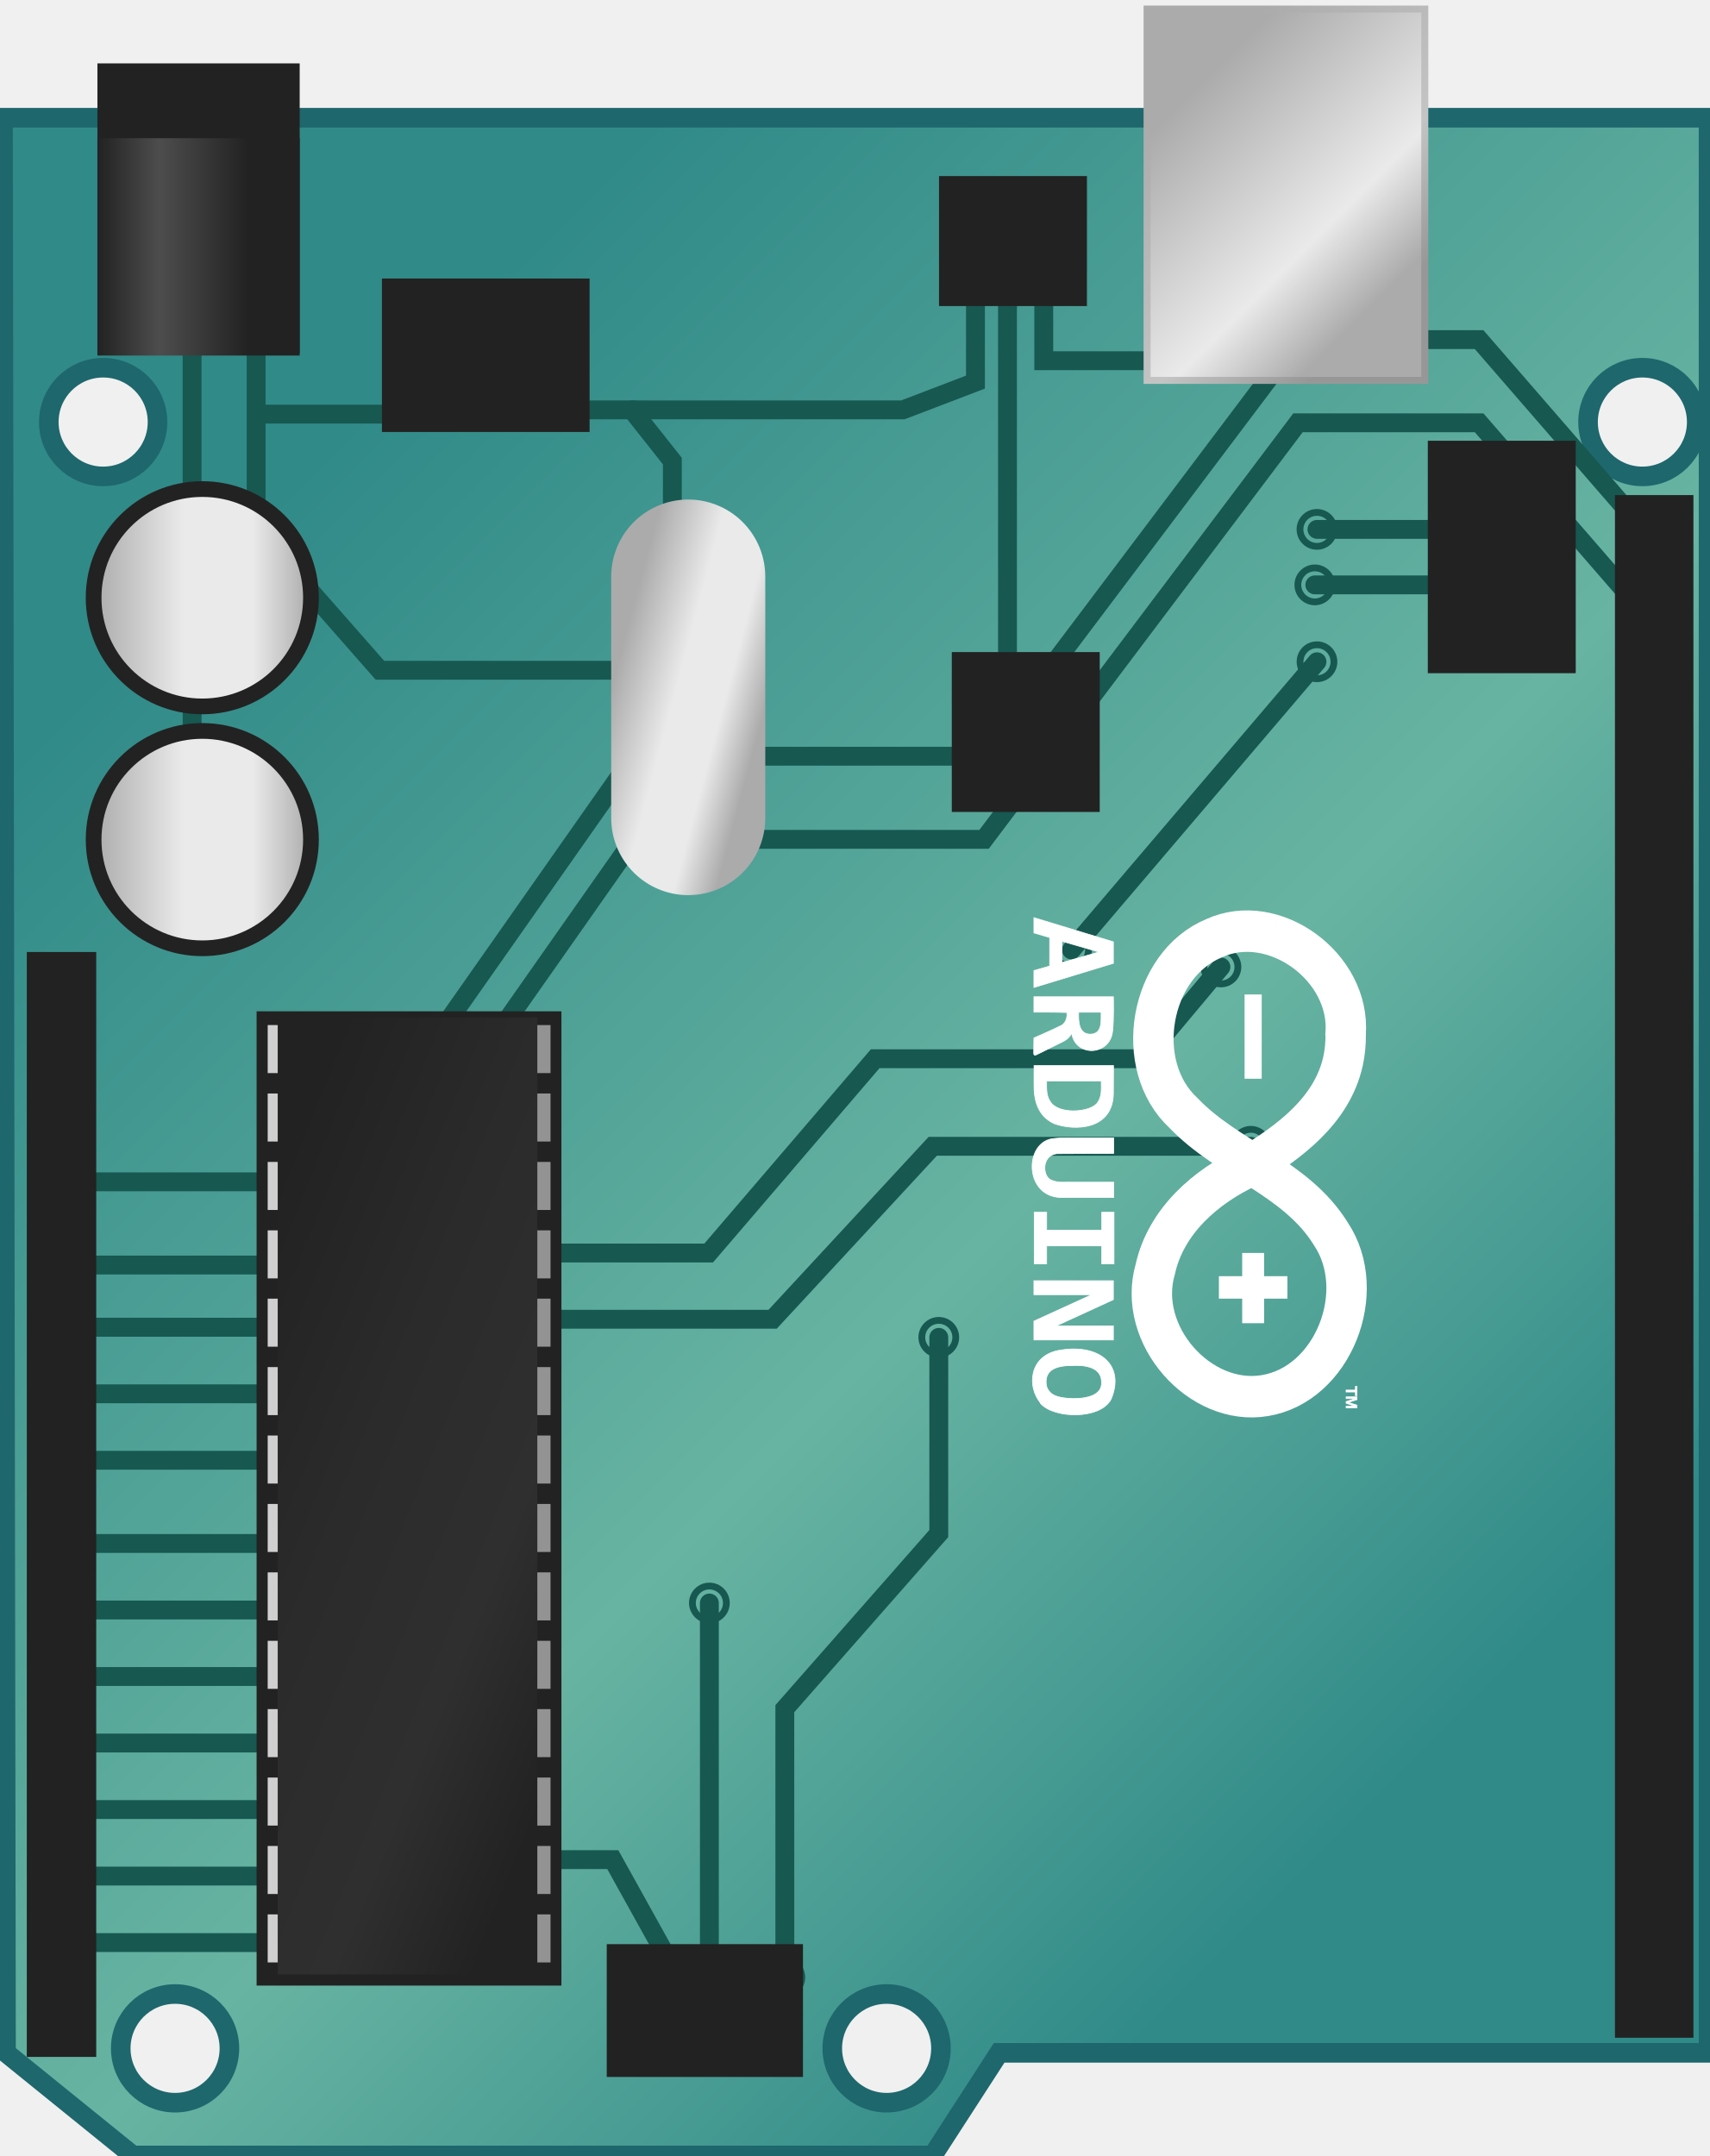
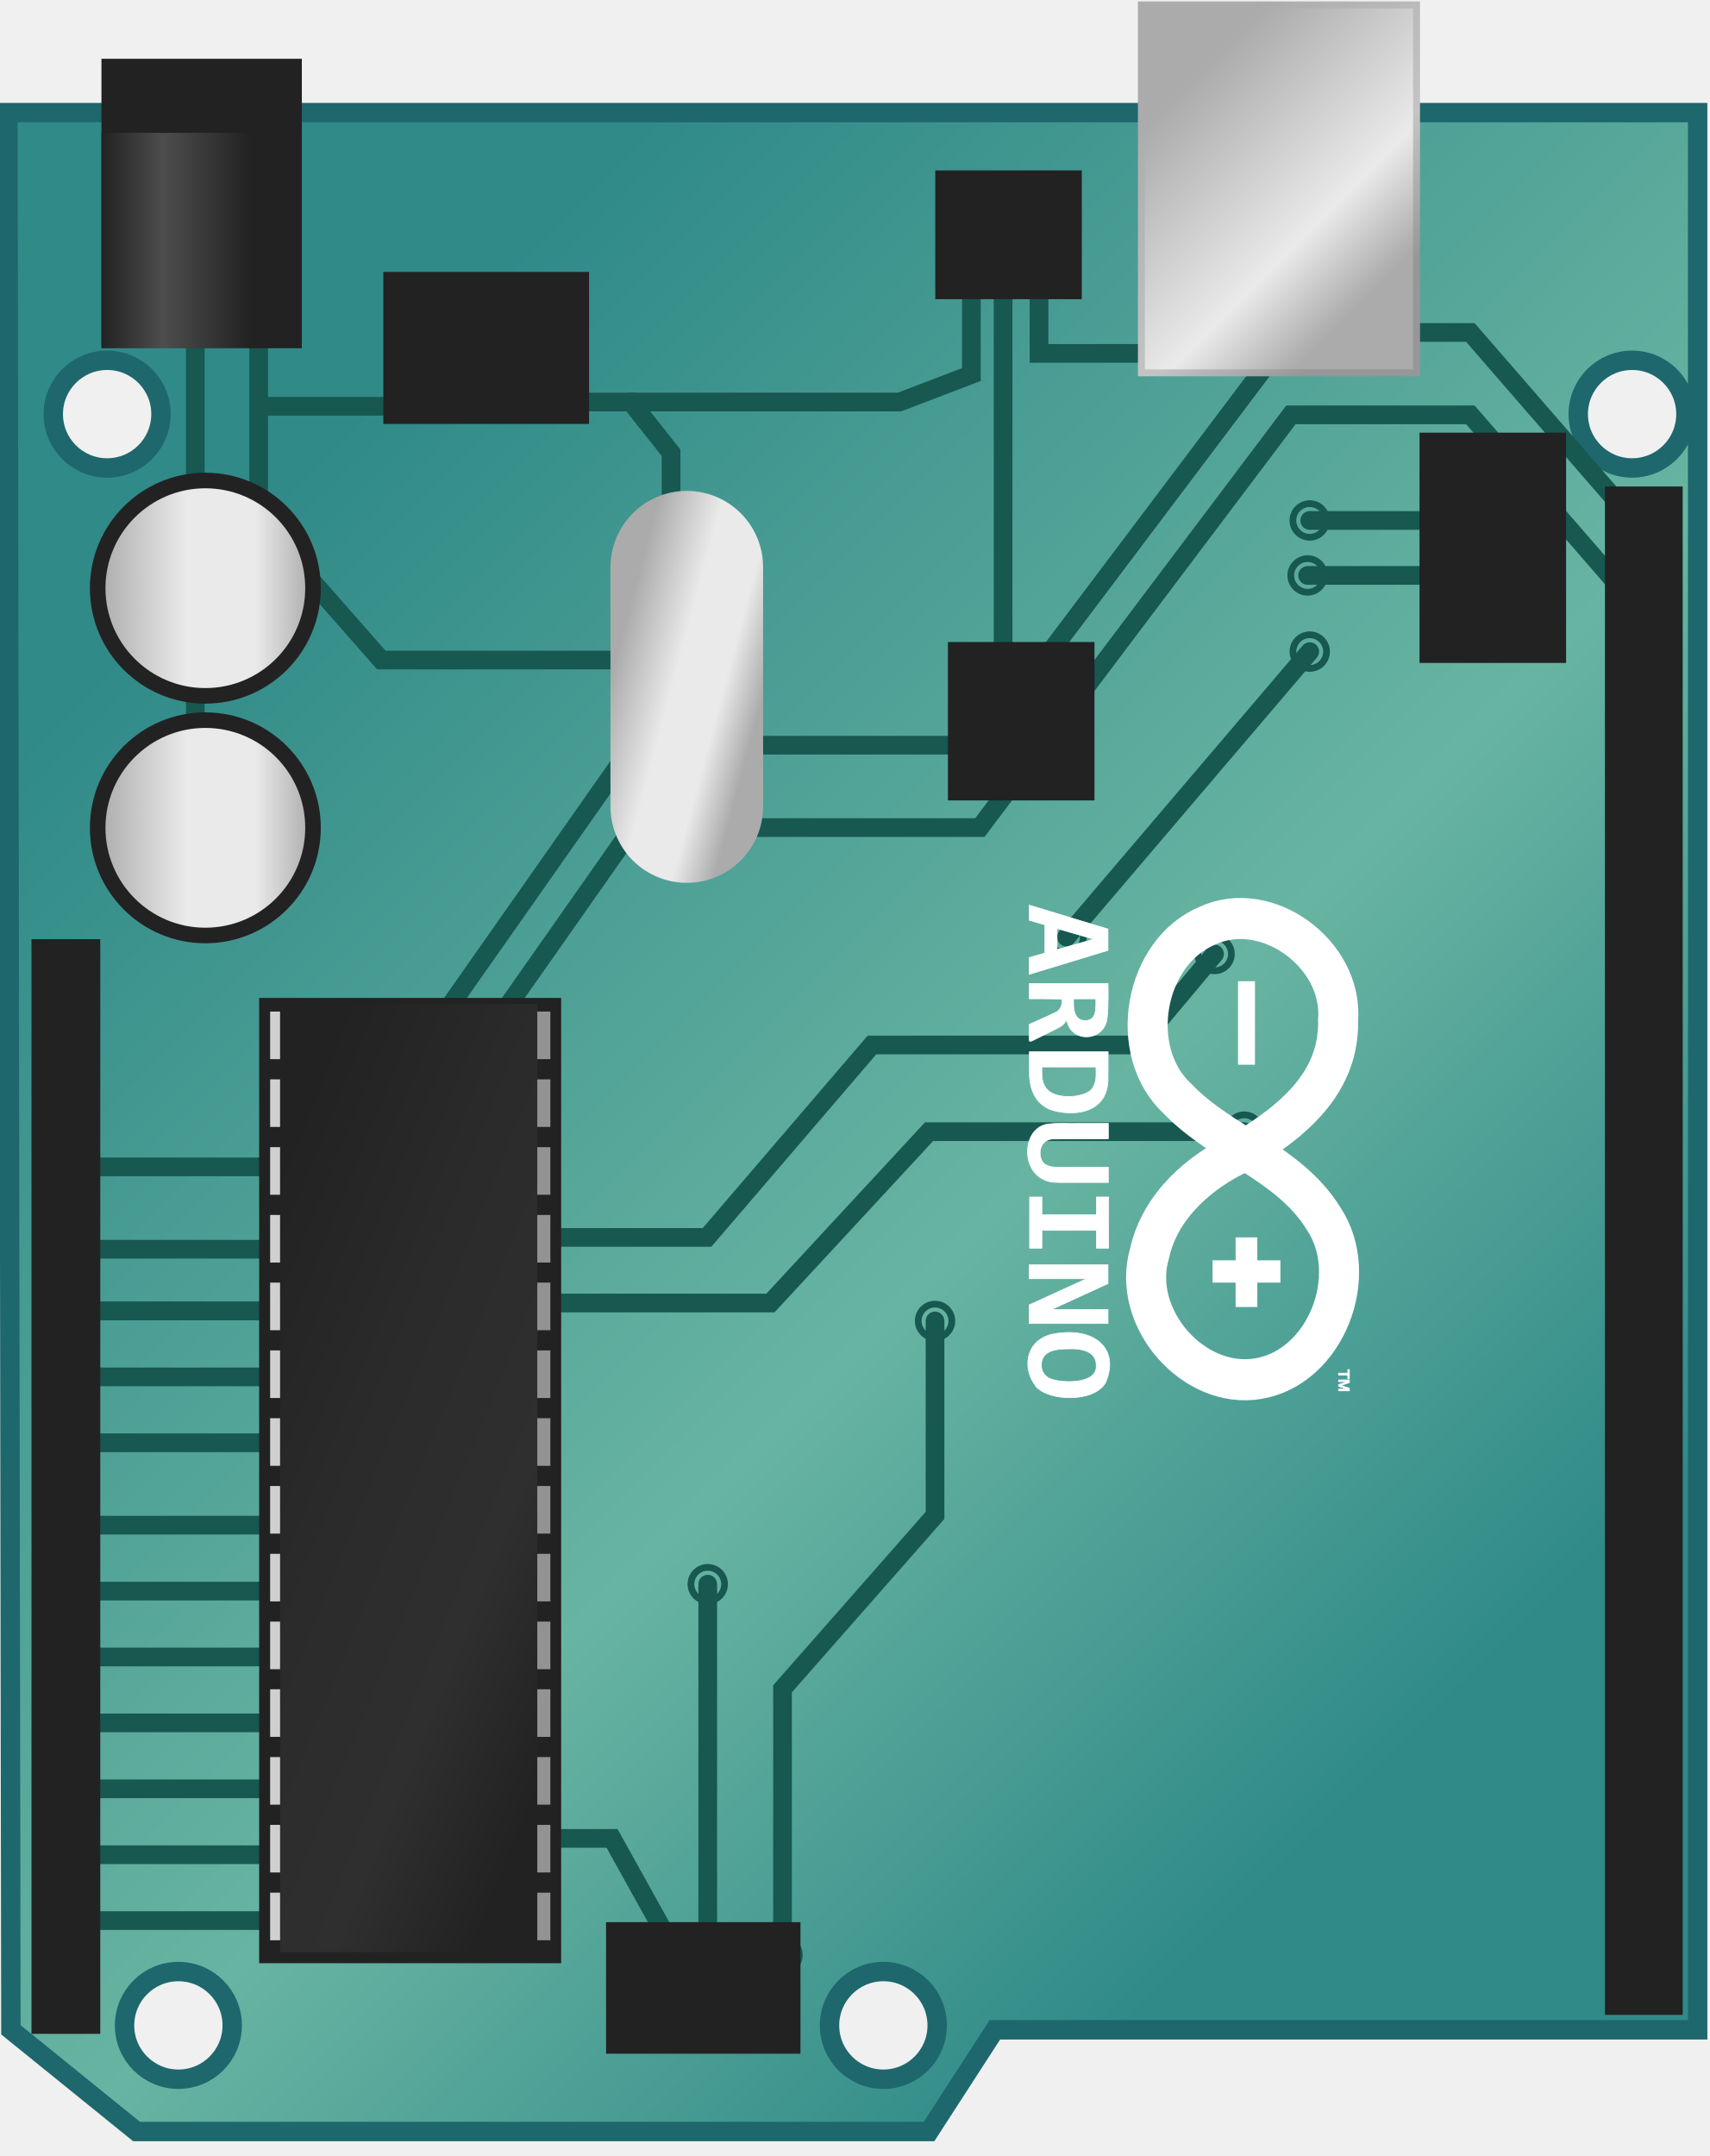
- <svg xmlns="http://www.w3.org/2000/svg" xmlns:xlink="http://www.w3.org/1999/xlink" width="54.4mm" height="68.6mm" viewBox="0 0 54.4 68.6" version="1.1" id="svg1" xml:space="preserve">
+ <svg xmlns="http://www.w3.org/2000/svg" xmlns:xlink="http://www.w3.org/1999/xlink" width="205.606" height="259.276" viewBox="0 0 205.606 259.276" version="1.1" id="svg1" xml:space="preserve">
  <defs id="defs1">
    <marker style="overflow:visible" id="ColoredDot" refX="0" refY="0" orient="auto" markerWidth="0.4" markerHeight="0.4" viewBox="0 0 1 1" preserveAspectRatio="xMidYMid">
      <path transform="scale(0.45)" style="fill:context-fill;fill-rule:evenodd;stroke:context-stroke;stroke-width:2" d="M 5,0 C 5,2.76 2.76,5 0,5 -2.76,5 -5,2.76 -5,0 c 0,-2.76 2.3,-5 5,-5 2.76,0 5,2.24 5,5 z" id="path20" />
    </marker>
    <linearGradient id="linearGradient106">
      <stop style="stop-color:#ababab;stop-opacity:1;" offset="0" id="stop104" />
      <stop style="stop-color:#eaeaea;stop-opacity:1;" offset="0.412" id="stop107" />
      <stop style="stop-color:#eaeaea;stop-opacity:1;" offset="0.732" id="stop105" />
      <stop style="stop-color:#ababab;stop-opacity:1;" offset="1" id="stop106" />
    </linearGradient>
    <linearGradient id="linearGradient96">
      <stop style="stop-color:#222222;stop-opacity:1;" offset="0" id="stop96" />
      <stop style="stop-color:#2b2b2b;stop-opacity:1;" offset="0.389" id="stop99" />
      <stop style="stop-color:#2f2f2f;stop-opacity:1;" offset="0.726" id="stop98" />
      <stop style="stop-color:#222222;stop-opacity:1;" offset="1" id="stop97" />
    </linearGradient>
    <linearGradient id="linearGradient32">
      <stop style="stop-color:#d1d1d1;stop-opacity:1;" offset="0" id="stop32" />
      <stop style="stop-color:#939393;stop-opacity:1;" offset="0.758" id="stop33" />
    </linearGradient>
    <linearGradient id="linearGradient27">
      <stop style="stop-color:#222222;stop-opacity:1;" offset="0" id="stop28" />
      <stop style="stop-color:#4d4d4d;stop-opacity:1;" offset="0.307" id="stop30" />
      <stop style="stop-color:#222222;stop-opacity:1;" offset="0.745" id="stop29" />
    </linearGradient>
    <linearGradient id="linearGradient25">
      <stop style="stop-color:#ababab;stop-opacity:1;" offset="0" id="stop25" />
      <stop style="stop-color:#c4c4c4;stop-opacity:1;" offset="0.649" id="stop27" />
      <stop style="stop-color:#979797;stop-opacity:1;" offset="1" id="stop26" />
    </linearGradient>
    <linearGradient id="linearGradient20">
      <stop style="stop-color:#ababab;stop-opacity:1;" offset="0" id="stop21" />
      <stop style="stop-color:#eaeaea;stop-opacity:1;" offset="0.686" id="stop23" />
      <stop style="stop-color:#ababab;stop-opacity:1;" offset="1" id="stop22" />
    </linearGradient>
    <linearGradient id="linearGradient18">
      <stop style="stop-color:#308a88;stop-opacity:1;" offset="0" id="stop18" />
      <stop style="stop-color:#68b4a2;stop-opacity:1;" offset="0.596" id="stop19" />
      <stop style="stop-color:#308a88;stop-opacity:1;" offset="0.988" id="stop20" />
    </linearGradient>
    <linearGradient xlink:href="#linearGradient18" id="linearGradient19" x1="7.823" y1="16.756" x2="46.639" y2="55.572" gradientUnits="userSpaceOnUse" />
    <linearGradient xlink:href="#linearGradient20" id="linearGradient22" x1="37.795" y1="3.071" x2="44.043" y2="9.32" gradientUnits="userSpaceOnUse" />
    <linearGradient xlink:href="#linearGradient25" id="linearGradient26" x1="37.575" y1="2.851" x2="44.264" y2="9.54" gradientUnits="userSpaceOnUse" />
    <linearGradient xlink:href="#linearGradient27" id="linearGradient29" x1="3.1" y1="7.855" x2="9.536" y2="7.855" gradientUnits="userSpaceOnUse" />
    <linearGradient xlink:href="#linearGradient32" id="linearGradient34" gradientUnits="userSpaceOnUse" gradientTransform="matrix(1.018445,0,0,0.2068241,-0.2555119,32.77408)" x1="8.645" y1="34.003" x2="17.482" y2="34.003" />
    <linearGradient xlink:href="#linearGradient32" id="linearGradient72" gradientUnits="userSpaceOnUse" gradientTransform="matrix(1.018445,0,0,0.2068241,-0.2555119,26.65595)" x1="8.645" y1="34.003" x2="17.482" y2="34.003" />
    <linearGradient xlink:href="#linearGradient32" id="linearGradient84" gradientUnits="userSpaceOnUse" gradientTransform="matrix(1.018445,0,0,0.2068241,-0.2555119,26.14611)" x1="8.645" y1="34.003" x2="17.482" y2="34.003" />
    <linearGradient xlink:href="#linearGradient32" id="linearGradient85" gradientUnits="userSpaceOnUse" gradientTransform="matrix(1.018445,0,0,0.2068241,-0.2555119,27.1658)" x1="8.645" y1="34.003" x2="17.482" y2="34.003" />
    <linearGradient xlink:href="#linearGradient32" id="linearGradient86" gradientUnits="userSpaceOnUse" gradientTransform="matrix(1.018445,0,0,0.2068241,-0.2555119,27.67564)" x1="8.645" y1="34.003" x2="17.482" y2="34.003" />
    <linearGradient xlink:href="#linearGradient32" id="linearGradient87" gradientUnits="userSpaceOnUse" gradientTransform="matrix(1.018445,0,0,0.2068241,-0.2555119,28.18549)" x1="8.645" y1="34.003" x2="17.482" y2="34.003" />
    <linearGradient xlink:href="#linearGradient32" id="linearGradient88" gradientUnits="userSpaceOnUse" gradientTransform="matrix(1.018445,0,0,0.2068241,-0.2555119,28.69533)" x1="8.645" y1="34.003" x2="17.482" y2="34.003" />
    <linearGradient xlink:href="#linearGradient32" id="linearGradient89" gradientUnits="userSpaceOnUse" gradientTransform="matrix(1.018445,0,0,0.2068241,-0.2555119,29.20517)" x1="8.645" y1="34.003" x2="17.482" y2="34.003" />
    <linearGradient xlink:href="#linearGradient32" id="linearGradient90" gradientUnits="userSpaceOnUse" gradientTransform="matrix(1.018445,0,0,0.2068241,-0.2555119,29.71502)" x1="8.645" y1="34.003" x2="17.482" y2="34.003" />
    <linearGradient xlink:href="#linearGradient32" id="linearGradient91" gradientUnits="userSpaceOnUse" gradientTransform="matrix(1.018445,0,0,0.2068241,-0.2555119,30.22486)" x1="8.645" y1="34.003" x2="17.482" y2="34.003" />
    <linearGradient xlink:href="#linearGradient32" id="linearGradient92" gradientUnits="userSpaceOnUse" gradientTransform="matrix(1.018445,0,0,0.2068241,-0.2555119,30.7347)" x1="8.645" y1="34.003" x2="17.482" y2="34.003" />
    <linearGradient xlink:href="#linearGradient32" id="linearGradient93" gradientUnits="userSpaceOnUse" gradientTransform="matrix(1.018445,0,0,0.2068241,-0.2555119,31.24455)" x1="8.645" y1="34.003" x2="17.482" y2="34.003" />
    <linearGradient xlink:href="#linearGradient32" id="linearGradient94" gradientUnits="userSpaceOnUse" gradientTransform="matrix(1.018445,0,0,0.2068241,-0.2555119,31.75439)" x1="8.645" y1="34.003" x2="17.482" y2="34.003" />
    <linearGradient xlink:href="#linearGradient32" id="linearGradient95" gradientUnits="userSpaceOnUse" gradientTransform="matrix(1.018445,0,0,0.2068241,-0.2555119,32.26425)" x1="8.645" y1="34.003" x2="17.482" y2="34.003" />
    <linearGradient xlink:href="#linearGradient96" id="linearGradient97" x1="10.933" y1="32.932" x2="15.063" y2="40.086" gradientUnits="userSpaceOnUse" />
    <linearGradient xlink:href="#linearGradient106" id="linearGradient104" x1="19.436" y1="21.266" x2="24.172" y2="22.535" gradientUnits="userSpaceOnUse" gradientTransform="translate(0.09605433,0.288163)" />
    <linearGradient xlink:href="#linearGradient106" id="linearGradient110" x1="1.345" y1="17.674" x2="5.763" y2="17.674" gradientUnits="userSpaceOnUse" gradientTransform="matrix(1.565217,0,0,1.565217,0.8745774,-8.64489)" />
    <linearGradient xlink:href="#linearGradient106" id="linearGradient111" gradientUnits="userSpaceOnUse" gradientTransform="matrix(1.565217,0,0,1.565217,0.8745774,-0.9483933)" x1="1.345" y1="17.674" x2="5.763" y2="17.674" />
  </defs>
-   <g id="layer1">
-     <path id="path1" style="fill:url(#linearGradient19);stroke:#1e676d;stroke-width:0.623;stroke-linecap:round;fill-opacity:1;stroke-dasharray:none;stroke-opacity:1" d="M 0.096 3.746 L 0.192 65.317 L 4.227 68.583 L 29.681 68.583 L 31.794 65.317 L 54.367 65.317 L 54.367 3.746 L 0.096 3.746 z M 3.282 11.7 A 1.729 1.729 0 0 1 5.012 13.429 A 1.729 1.729 0 0 1 3.282 15.158 A 1.729 1.729 0 0 1 1.553 13.429 A 1.729 1.729 0 0 1 3.282 11.7 z M 52.261 11.7 A 1.729 1.729 0 0 1 53.991 13.429 A 1.729 1.729 0 0 1 52.261 15.158 A 1.729 1.729 0 0 1 50.533 13.429 A 1.729 1.729 0 0 1 52.261 11.7 z M 5.571 63.446 A 1.729 1.729 0 0 1 7.3 65.175 A 1.729 1.729 0 0 1 5.571 66.904 A 1.729 1.729 0 0 1 3.842 65.175 A 1.729 1.729 0 0 1 5.571 63.446 z M 28.213 63.446 A 1.729 1.729 0 0 1 29.942 65.175 A 1.729 1.729 0 0 1 28.213 66.904 A 1.729 1.729 0 0 1 26.484 65.175 A 1.729 1.729 0 0 1 28.213 63.446 z " />
+   <g id="layer1" transform="matrix(3.744588,0,0,3.744588,0.5924701,-0.4848671)">
+     <path id="path1" style="fill:url(#linearGradient19);fill-opacity:1;stroke:#1e676d;stroke-width:0.623;stroke-linecap:round;stroke-dasharray:none;stroke-opacity:1" d="M 0.096,3.746 0.192,65.317 4.227,68.583 H 29.681 l 2.113,-3.266 H 54.367 V 3.746 Z M 3.282,11.7 A 1.729,1.729 0 0 1 5.012,13.429 1.729,1.729 0 0 1 3.282,15.158 1.729,1.729 0 0 1 1.553,13.429 1.729,1.729 0 0 1 3.282,11.7 Z m 48.979,0 a 1.729,1.729 0 0 1 1.729,1.729 1.729,1.729 0 0 1 -1.729,1.729 1.729,1.729 0 0 1 -1.729,-1.729 1.729,1.729 0 0 1 1.729,-1.729 z M 5.571,63.446 A 1.729,1.729 0 0 1 7.3,65.175 1.729,1.729 0 0 1 5.571,66.904 1.729,1.729 0 0 1 3.842,65.175 1.729,1.729 0 0 1 5.571,63.446 Z m 22.642,0 a 1.729,1.729 0 0 1 1.729,1.729 1.729,1.729 0 0 1 -1.729,1.729 1.729,1.729 0 0 1 -1.729,-1.729 1.729,1.729 0 0 1 1.729,-1.729 z" />
  </g>
-   <g id="layer5">
+   <g id="layer5" transform="matrix(3.744588,0,0,3.744588,0.5924701,-0.4848671)">
    <circle id="path111" style="fill:#222222;stroke:none;stroke-width:0.265" cx="2.017" cy="36.501" r="0.75" />
    <path style="fill:none;fill-opacity:1;stroke:#175851;stroke-width:0.6;stroke-linecap:round;stroke-dasharray:none;stroke-opacity:1" d="m 2.017,37.604 h 8.645 L 20.171,24.061 h 11.142 l 9.99,-13.255 h 5.763 l 5.667,6.532" id="path112" />
    <path style="fill:none;fill-opacity:1;stroke:#175851;stroke-width:0.6;stroke-linecap:round;stroke-dasharray:none;stroke-opacity:1" d="m 2.017,40.25 h 8.645 L 20.171,26.707 h 11.142 l 9.99,-13.255 h 5.763 l 5.667,6.532" id="path113" />
    <path style="fill:none;fill-opacity:1;stroke:#175851;stroke-width:0.6;stroke-linecap:round;stroke-dasharray:none;stroke-opacity:1" d="M 2.305,61.81 H 8.741" id="path124" />
    <path style="fill:none;fill-opacity:1;stroke:#175851;stroke-width:0.6;stroke-linecap:round;stroke-dasharray:none;stroke-opacity:1" d="M 2.305,59.693 H 8.741" id="path125" />
    <path style="fill:none;fill-opacity:1;stroke:#175851;stroke-width:0.6;stroke-linecap:round;stroke-dasharray:none;stroke-opacity:1" d="M 2.305,57.577 H 8.741" id="path126" />
    <path style="fill:none;fill-opacity:1;stroke:#175851;stroke-width:0.6;stroke-linecap:round;stroke-dasharray:none;stroke-opacity:1" d="M 2.305,55.46 H 8.741" id="path127" />
    <path style="fill:none;fill-opacity:1;stroke:#175851;stroke-width:0.6;stroke-linecap:round;stroke-dasharray:none;stroke-opacity:1" d="M 2.305,53.343 H 8.741" id="path128" />
    <path style="fill:none;fill-opacity:1;stroke:#175851;stroke-width:0.6;stroke-linecap:round;stroke-dasharray:none;stroke-opacity:1" d="M 2.305,51.227 H 8.741" id="path129" />
    <path style="fill:none;fill-opacity:1;stroke:#175851;stroke-width:0.6;stroke-linecap:round;stroke-dasharray:none;stroke-opacity:1" d="M 2.305,49.11 H 8.741" id="path130" />
    <path style="fill:none;fill-opacity:1;stroke:#175851;stroke-width:0.6;stroke-linecap:round;stroke-dasharray:none;stroke-opacity:1" d="M 2.305,46.464 H 8.741" id="path131" />
    <path style="fill:none;fill-opacity:1;stroke:#175851;stroke-width:0.6;stroke-linecap:round;stroke-dasharray:none;stroke-opacity:1" d="M 2.305,44.348 H 8.741" id="path132" />
    <path style="fill:none;fill-opacity:1;stroke:#175851;stroke-width:0.6;stroke-linecap:round;stroke-dasharray:none;stroke-opacity:1" d="M 2.305,42.231 H 8.741" id="path133" />
    <path style="fill:none;fill-opacity:1;stroke:#175851;stroke-width:0.6;stroke-linecap:round;stroke-dasharray:none;stroke-opacity:1" d="M 2.305,42.231 H 8.741" id="path134" />
    <path style="fill:none;fill-opacity:1;stroke:#175851;stroke-width:0.6;stroke-linecap:round;stroke-dasharray:none;stroke-opacity:1" d="m 16.521,59.169 h 2.978 l 2.401,4.322" id="path135" />
    <path style="fill:none;fill-opacity:1;stroke:#175851;stroke-width:0.6;stroke-linecap:round;stroke-dasharray:none;stroke-opacity:1;marker-start:url(#ColoredDot);marker-end:url(#ColoredDot);paint-order:stroke fill markers" d="M 22.573,63.012 V 51.005" id="path136" />
    <path style="fill:none;fill-opacity:1;stroke:#175851;stroke-width:0.6;stroke-linecap:round;stroke-dasharray:none;stroke-opacity:1;marker-start:url(#ColoredDot);marker-end:url(#ColoredDot);paint-order:stroke fill markers" d="m 24.974,62.916 v -8.549 l 4.899,-5.571 v -6.244" id="path137" />
-     <path style="fill:none;fill-opacity:1;stroke:#175851;stroke-width:0.6;stroke-linecap:round;stroke-dasharray:none;stroke-opacity:1;paint-order:stroke fill markers;marker-end:url(#ColoredDot)" d="m 15.554,41.975 h 9.033 l 5.094,-5.502 h 10.12" id="path138" />
-     <path style="fill:none;fill-opacity:1;stroke:#175851;stroke-width:0.6;stroke-linecap:round;stroke-dasharray:none;stroke-opacity:1;paint-order:stroke fill markers;marker-end:url(#ColoredDot)" d="m 16.233,39.869 h 6.317 l 5.298,-6.181 h 8.558 l 2.445,-2.921" id="path139" />
+     <path style="fill:none;fill-opacity:1;stroke:#175851;stroke-width:0.6;stroke-linecap:round;stroke-dasharray:none;stroke-opacity:1;marker-end:url(#ColoredDot);paint-order:stroke fill markers" d="m 15.554,41.975 h 9.033 l 5.094,-5.502 h 10.12" id="path138" />
+     <path style="fill:none;fill-opacity:1;stroke:#175851;stroke-width:0.6;stroke-linecap:round;stroke-dasharray:none;stroke-opacity:1;marker-end:url(#ColoredDot);paint-order:stroke fill markers" d="m 16.233,39.869 h 6.317 l 5.298,-6.181 h 8.558 l 2.445,-2.921" id="path139" />
    <path style="fill:none;fill-opacity:1;stroke:#175851;stroke-width:0.6;stroke-linecap:round;stroke-dasharray:none;stroke-opacity:1;paint-order:stroke fill markers" d="M 6.113,11.003 V 24.587" id="path140" />
    <path style="fill:none;fill-opacity:1;stroke:#175851;stroke-width:0.6;stroke-linecap:round;stroke-dasharray:none;stroke-opacity:1;paint-order:stroke fill markers" d="m 8.15,9.848 v 6.996 l 3.939,4.483 h 9.441" id="path141" />
-     <path style="fill:none;fill-opacity:1;stroke:#175851;stroke-width:0.6;stroke-linecap:round;stroke-dasharray:none;stroke-opacity:1;paint-order:stroke fill markers;marker-end:url(#ColoredDot);marker-start:url(#ColoredDot)" d="m 34.096,30.225 7.811,-9.169" id="path142" />
+     <path style="fill:none;fill-opacity:1;stroke:#175851;stroke-width:0.6;stroke-linecap:round;stroke-dasharray:none;stroke-opacity:1;marker-start:url(#ColoredDot);marker-end:url(#ColoredDot);paint-order:stroke fill markers" d="m 34.096,30.225 7.811,-9.169" id="path142" />
    <path style="fill:none;fill-opacity:1;stroke:#175851;stroke-width:0.6;stroke-linecap:round;stroke-dasharray:none;stroke-opacity:1;paint-order:stroke fill markers" d="M 8.354,13.177 H 14.739" id="path144" />
    <path style="fill:none;fill-opacity:1;stroke:#175851;stroke-width:0.6;stroke-linecap:round;stroke-dasharray:none;stroke-opacity:1;paint-order:stroke fill markers" d="m 18.203,13.041 h 1.902 l 1.29,1.63 v 3.124" id="path145" />
    <path style="fill:none;fill-opacity:1;stroke:#175851;stroke-width:0.6;stroke-linecap:round;stroke-dasharray:none;stroke-opacity:1;paint-order:stroke fill markers" d="m 20.105,13.041 h 8.626 L 31.04,12.158 V 8.762" id="path146" />
    <path style="fill:none;fill-opacity:1;stroke:#175851;stroke-width:0.6;stroke-linecap:round;stroke-dasharray:none;stroke-opacity:1;paint-order:stroke fill markers" d="M 32.059,9.101 V 21.055" id="path147" />
    <path style="fill:none;fill-opacity:1;stroke:#175851;stroke-width:0.6;stroke-linecap:round;stroke-dasharray:none;stroke-opacity:1;paint-order:stroke fill markers" d="m 33.213,9.101 v 2.377 h 3.939" id="path148" />
-     <path style="fill:none;fill-opacity:1;stroke:#175851;stroke-width:0.6;stroke-linecap:round;stroke-dasharray:none;stroke-opacity:1;paint-order:stroke fill markers;marker-end:url(#ColoredDot)" d="M 46.118,16.844 H 41.907" id="path149" />
-     <path style="fill:none;fill-opacity:1;stroke:#175851;stroke-width:0.6;stroke-linecap:round;stroke-dasharray:none;stroke-opacity:1;paint-order:stroke fill markers;marker-end:url(#ColoredDot)" d="M 46.39,18.61 H 41.839" id="path150" />
+     <path style="fill:none;fill-opacity:1;stroke:#175851;stroke-width:0.6;stroke-linecap:round;stroke-dasharray:none;stroke-opacity:1;marker-end:url(#ColoredDot);paint-order:stroke fill markers" d="M 46.118,16.844 H 41.907" id="path149" />
+     <path style="fill:none;fill-opacity:1;stroke:#175851;stroke-width:0.6;stroke-linecap:round;stroke-dasharray:none;stroke-opacity:1;marker-end:url(#ColoredDot);paint-order:stroke fill markers" d="M 46.39,18.61 H 41.839" id="path150" />
  </g>
-   <g id="layer4" style="display:inline">
+   <g id="layer4" style="display:inline" transform="matrix(3.744588,0,0,3.744588,0.5924701,-0.4848671)">
    <rect style="fill:#222222;fill-opacity:1;stroke:none;stroke-width:1.508;stroke-linecap:round;stroke-opacity:1" id="rect1" width="2.497" height="49.084" x="51.389" y="15.753" />
    <rect style="fill:#222222;fill-opacity:1;stroke:none;stroke-width:1.201;stroke-linecap:round;stroke-opacity:1" id="rect1-8" width="2.209" height="35.156" x="0.853" y="30.291" />
    <rect style="fill:#222222;fill-opacity:1;stroke:none;stroke-width:1.303;stroke-linecap:round;stroke-opacity:1" id="rect2" width="6.436" height="9.221" x="3.1" y="2.017" />
    <rect style="fill:url(#linearGradient29);fill-opacity:1;stroke:none;stroke-width:1.128;stroke-linecap:round;stroke-opacity:1" id="rect2-1" width="6.436" height="6.916" x="3.1" y="4.397" />
    <rect style="fill:#222222;fill-opacity:1;stroke:none;stroke-width:1.323;stroke-linecap:round;stroke-opacity:1" id="rect3" width="4.707" height="7.396" x="45.434" y="14.024" />
    <rect style="fill:#222222;fill-opacity:1;stroke:none;stroke-width:1.143;stroke-linecap:round;stroke-opacity:1" id="rect4" width="6.244" height="4.226" x="19.307" y="61.859" />
    <rect style="fill:#222222;fill-opacity:1;stroke:none;stroke-width:1.299;stroke-linecap:round;stroke-dasharray:none;stroke-opacity:1" id="rect30" width="9.7" height="31" x="8.165" y="32.178" />
    <rect style="fill:#222222;fill-opacity:1;stroke:none;stroke-width:1.097;stroke-linecap:round;stroke-opacity:1" id="rect142" width="4.707" height="5.087" x="30.287" y="20.748" />
    <rect style="fill:#222222;fill-opacity:1;stroke:none;stroke-width:0.989;stroke-linecap:round;stroke-opacity:1" id="rect143" width="4.707" height="4.136" x="29.88" y="5.602" />
    <rect style="fill:#222222;fill-opacity:1;stroke:none;stroke-width:1.274;stroke-linecap:round;stroke-opacity:1" id="rect144" width="6.608" height="4.883" x="12.153" y="8.862" />
  </g>
-   <g id="layer2">
+   <g id="layer2" transform="matrix(3.744588,0,0,3.744588,0.5924701,-0.4848671)">
    <path style="fill:none;fill-opacity:1;stroke:url(#linearGradient104);stroke-width:4.903;stroke-linecap:round;stroke-dasharray:none" d="m 21.9,18.346 v 7.684" id="path99" />
    <circle style="fill:url(#linearGradient110);stroke:#222222;stroke-width:0.5;stroke-linecap:round;stroke-dasharray:none;stroke-opacity:1" id="path108" cx="6.437" cy="19.019" r="3.458" />
    <circle style="fill:url(#linearGradient111);stroke:#222222;stroke-width:0.5;stroke-linecap:round;stroke-dasharray:none;stroke-opacity:1" id="circle110" cx="6.437" cy="26.715" r="3.458" />
    <rect style="fill:url(#linearGradient22);fill-opacity:1;stroke:url(#linearGradient26);stroke-width:0.223;stroke-linecap:round;stroke-dasharray:none;stroke-opacity:1" id="rect20" width="8.837" height="11.815" x="36.501" y="0.288" />
  </g>
-   <g id="layer3">
+   <g id="layer3" transform="matrix(3.744588,0,0,3.744588,0.5924701,-0.4848671)">
    <g id="g95" transform="matrix(1,0,0,4.269301,-0.03065941,-108.2712)">
      <rect style="fill:url(#linearGradient84);fill-opacity:1;stroke:none;stroke-width:0.598;stroke-linecap:round;stroke-dasharray:none;stroke-opacity:1" id="rect33" width="9" height="0.358" x="8.549" y="33" />
      <rect style="fill:url(#linearGradient34);fill-opacity:1;stroke:none;stroke-width:0.598;stroke-linecap:round;stroke-dasharray:none;stroke-opacity:1" id="rect60" width="9" height="0.358" x="8.549" y="39.628" />
      <rect style="fill:url(#linearGradient95);fill-opacity:1;stroke:none;stroke-width:0.598;stroke-linecap:round;stroke-dasharray:none;stroke-opacity:1" id="rect61" width="9" height="0.358" x="8.549" y="39.118" />
      <rect style="fill:url(#linearGradient94);fill-opacity:1;stroke:none;stroke-width:0.598;stroke-linecap:round;stroke-dasharray:none;stroke-opacity:1" id="rect62" width="9" height="0.358" x="8.549" y="38.608" />
      <rect style="fill:url(#linearGradient93);fill-opacity:1;stroke:none;stroke-width:0.598;stroke-linecap:round;stroke-dasharray:none;stroke-opacity:1" id="rect63" width="9" height="0.358" x="8.549" y="38.098" />
      <rect style="fill:url(#linearGradient92);fill-opacity:1;stroke:none;stroke-width:0.598;stroke-linecap:round;stroke-dasharray:none;stroke-opacity:1" id="rect64" width="9" height="0.358" x="8.549" y="37.589" />
      <rect style="fill:url(#linearGradient91);fill-opacity:1;stroke:none;stroke-width:0.598;stroke-linecap:round;stroke-dasharray:none;stroke-opacity:1" id="rect65" width="9" height="0.358" x="8.549" y="37.079" />
      <rect style="fill:url(#linearGradient90);fill-opacity:1;stroke:none;stroke-width:0.598;stroke-linecap:round;stroke-dasharray:none;stroke-opacity:1" id="rect66" width="9" height="0.358" x="8.549" y="36.569" />
      <rect style="fill:url(#linearGradient89);fill-opacity:1;stroke:none;stroke-width:0.598;stroke-linecap:round;stroke-dasharray:none;stroke-opacity:1" id="rect67" width="9" height="0.358" x="8.549" y="36.059" />
      <rect style="fill:url(#linearGradient88);fill-opacity:1;stroke:none;stroke-width:0.598;stroke-linecap:round;stroke-dasharray:none;stroke-opacity:1" id="rect68" width="9" height="0.358" x="8.549" y="35.549" />
      <rect style="fill:url(#linearGradient87);fill-opacity:1;stroke:none;stroke-width:0.598;stroke-linecap:round;stroke-dasharray:none;stroke-opacity:1" id="rect69" width="9" height="0.358" x="8.549" y="35.039" />
      <rect style="fill:url(#linearGradient86);fill-opacity:1;stroke:none;stroke-width:0.598;stroke-linecap:round;stroke-dasharray:none;stroke-opacity:1" id="rect70" width="9" height="0.358" x="8.549" y="34.53" />
      <rect style="fill:url(#linearGradient85);fill-opacity:1;stroke:none;stroke-width:0.598;stroke-linecap:round;stroke-dasharray:none;stroke-opacity:1" id="rect71" width="9" height="0.358" x="8.549" y="34.02" />
      <rect style="fill:url(#linearGradient72);fill-opacity:1;stroke:none;stroke-width:0.598;stroke-linecap:round;stroke-dasharray:none;stroke-opacity:1" id="rect72" width="9" height="0.358" x="8.549" y="33.51" />
    </g>
    <rect style="fill:url(#linearGradient97);fill-opacity:1;stroke:none;stroke-width:0.654;stroke-linecap:round;stroke-dasharray:none;stroke-opacity:1" id="rect95" width="8.261" height="7.132" x="8.868" y="32.943" transform="matrix(1,0,0,4.269301,-0.03065941,-108.2712)" />
  </g>
-   <g style="display:inline;fill:#222222;fill-opacity:1;stroke:#ffffff;stroke-opacity:1" id="g150" transform="matrix(0,0.02235393,-0.02180073,0,43.47292,29.00349)">
+   <g style="display:inline;fill:#222222;fill-opacity:1;stroke:#ffffff;stroke-opacity:1" id="g150" transform="matrix(0,0.08370625,-0.08163474,0,163.3806,108.1213)">
    <g fill="none" id="g3" style="fill:none;fill-opacity:1;stroke:#ffffff;stroke-opacity:1">
      <path d="M 174,30 C 78.9,22.43 -1,135 38,222 c 38,94.4 181,120 249,44.4 65.9,-64.6 91.3,-164 172,-215 82,-56 214,-3.12 230,96.4 15.6,95.3 -87.1,188 -180,160 -68.7,-15.5 -118,-74.2 -146,-136 -34.5,-59 -79.6,-122 -150,-138 -12.5,-2.84 -25.4,-3.96 -38.2,-3.94 z" stroke-width="59" id="path1-3" style="fill:none;fill-opacity:1;stroke:#ffffff;stroke-opacity:1" />
      <path d="M 118,165 H 238" stroke-width="25" id="path2" style="fill:none;fill-opacity:1;stroke:#ffffff;stroke-opacity:1" />
      <path d="M 486,165 H 586 M 535,115 V 215" stroke-width="32" id="path3" style="fill:none;fill-opacity:1;stroke:#ffffff;stroke-opacity:1" />
    </g>
    <path d="M 84,485 77.6,462 H 37 l -6.6,23 H 8.7 L 43.1,369 h 30.6 l 34.4,116 z M 57.6,390 42.3,444.1 H 72.7 Z M 180,485 c 0,0 -11.7,-27.6 -18.3,-41 -3.83,-5.76 -11.4,-8.02 -18,-7.1 -0.6,15.7 -0.48,48.1 -0.48,48.1 h -21.9 V 369 c 0,0 33,-0.97 49.4,1.2 34.7,3.92 37,54.4 2.13,59.7 6.54,2.6 10.5,8.65 13.3,14.8 l 17.5,36.2 c 1.23,2.48 1.2,4.4 -2.34,4.38 z m -5.42,-82.1 c -0.1,-17.9 -18,-15.9 -31.3,-16 v 32.8 c 15.7,0.53 31,-1.07 31.3,-16.8 z M 302,455 c -10.6,24.5 -33.8,30.2 -55.8,29.8 h -26.9 v -116 l 40.9,0.2 c 50.6,1.65 52.4,56.2 41.7,86.4 z m -28,-61.3 c -10.2,-8.76 -21.4,-6.97 -32.8,-6.97 v 79.7 c 10,0 20.9,0.8 29.4,-5.4 18.1,-11.4 15.8,-54.6 3.35,-67.3 z M 407,442 c 2.17,58.6 -81.5,58.4 -84,12.7 -1.53,-14 -0.27,-28 -0.68,-42 v -44.2 h 21.9 l 0.4,83 c 2.57,22.9 33,20.9 37.6,8.2 4.66,-10.1 2.5,-21.5 2.98,-32.3 v -58.9 h 21.9 V 442 Z m 21,-56 v -17.9 h 73.5 V 386 h -25.6 v 80.4 h 25.6 v 18.1 H 428 v -18.1 h 25.6 V 386 Z m 155,99 -37.6,-84.4 V 485 H 525.5 V 369 h 26.9 l 37.4,83.6 c 0.1,-6 0.04,-83.6 0.04,-83.6 h 19.9 v 116 z m 117,-10 c -24.3,20.9 -66.7,16.3 -75.1,-24.9 -11.5,-62.6 22.4,-98.6 69.6,-77.6 29,16.3 27.4,83.4 5.5,103 z m -29.3,-88.7 c -20.7,-0.55 -23.7,20.6 -24.5,30.8 -0.17,19.3 -1.88,51.4 24.9,50 8.3,0 15.5,-6.02 18.2,-13.7 5.45,-12.1 9.56,-68.1 -18.6,-67.1 z M 676,13.4 v 2.34 h 5.15 v 13.6 h 2.66 v -13.6 h 5.2 V 13.4 Z m 14.8,0 v 15.9 h 2.43 V 15.7 l 4.3,13.6 h 2.4 l 4.1,-13.3 v 13.3 h 2.4 V 13.4 h -3.8 l -3.9,12.7 -4,-12.7 z" fill="#00979c" id="path4" style="fill:#ffffff;fill-opacity:1;stroke:#ffffff;stroke-opacity:1" />
  </g>
</svg>
